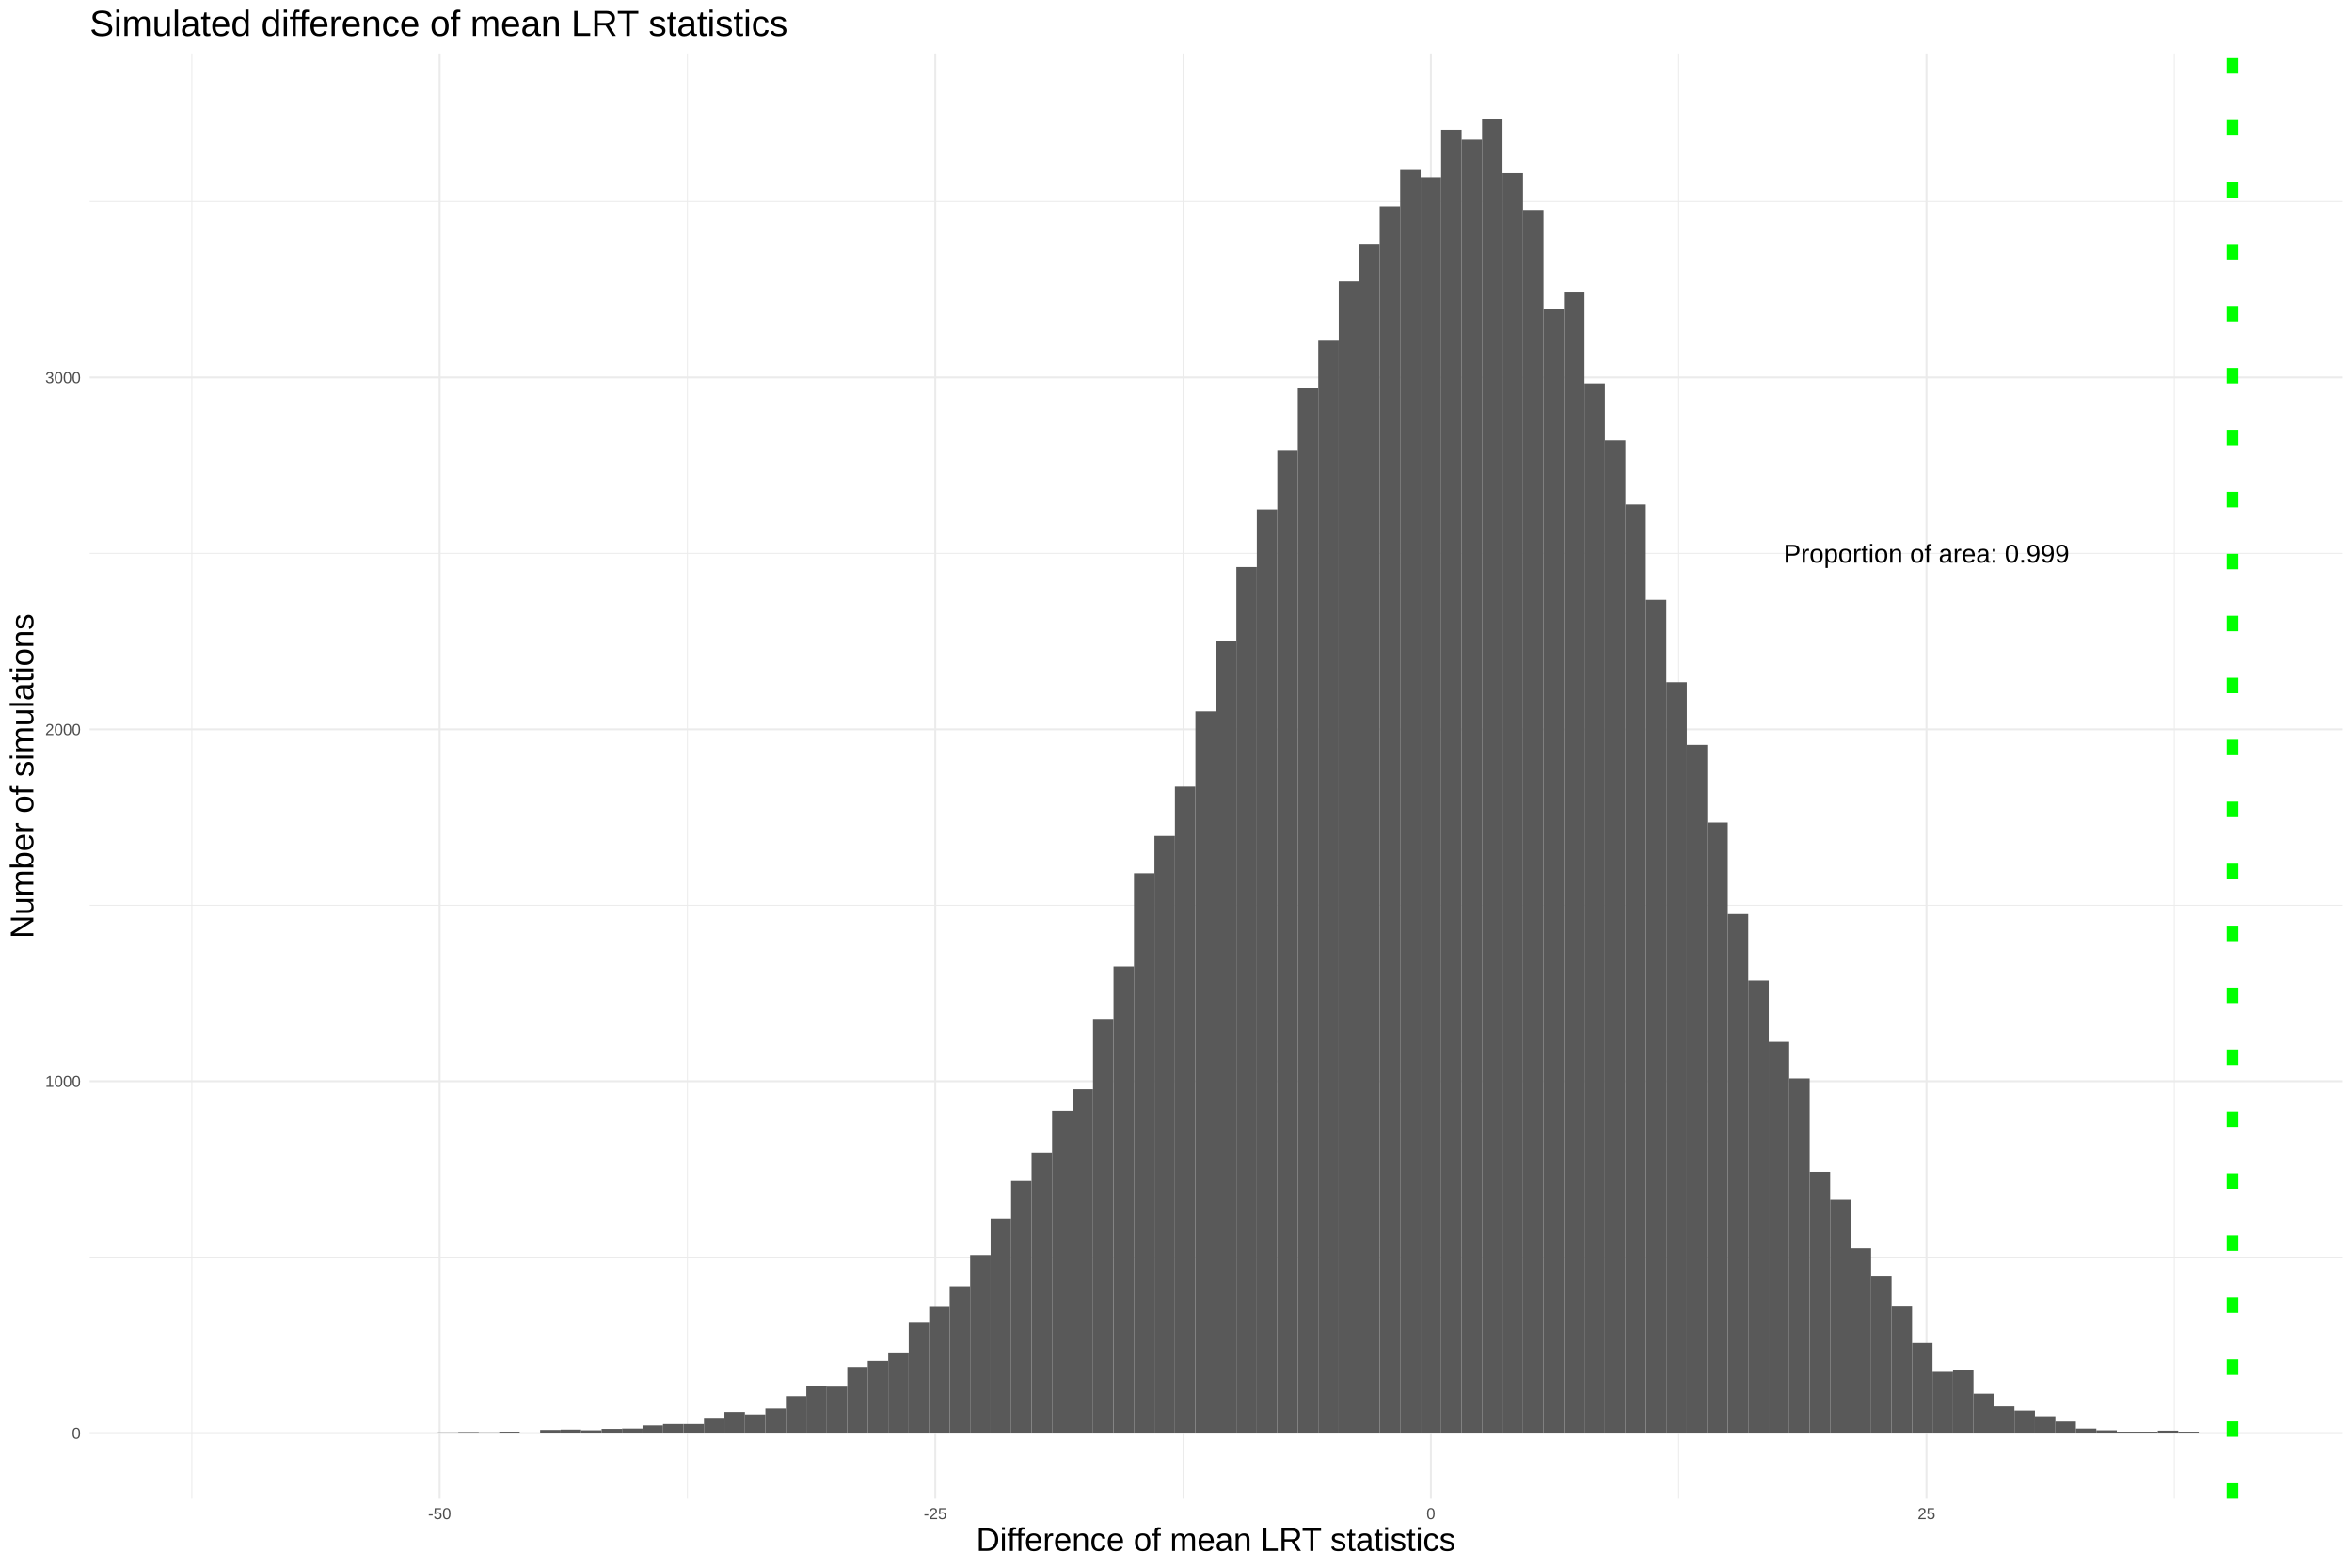
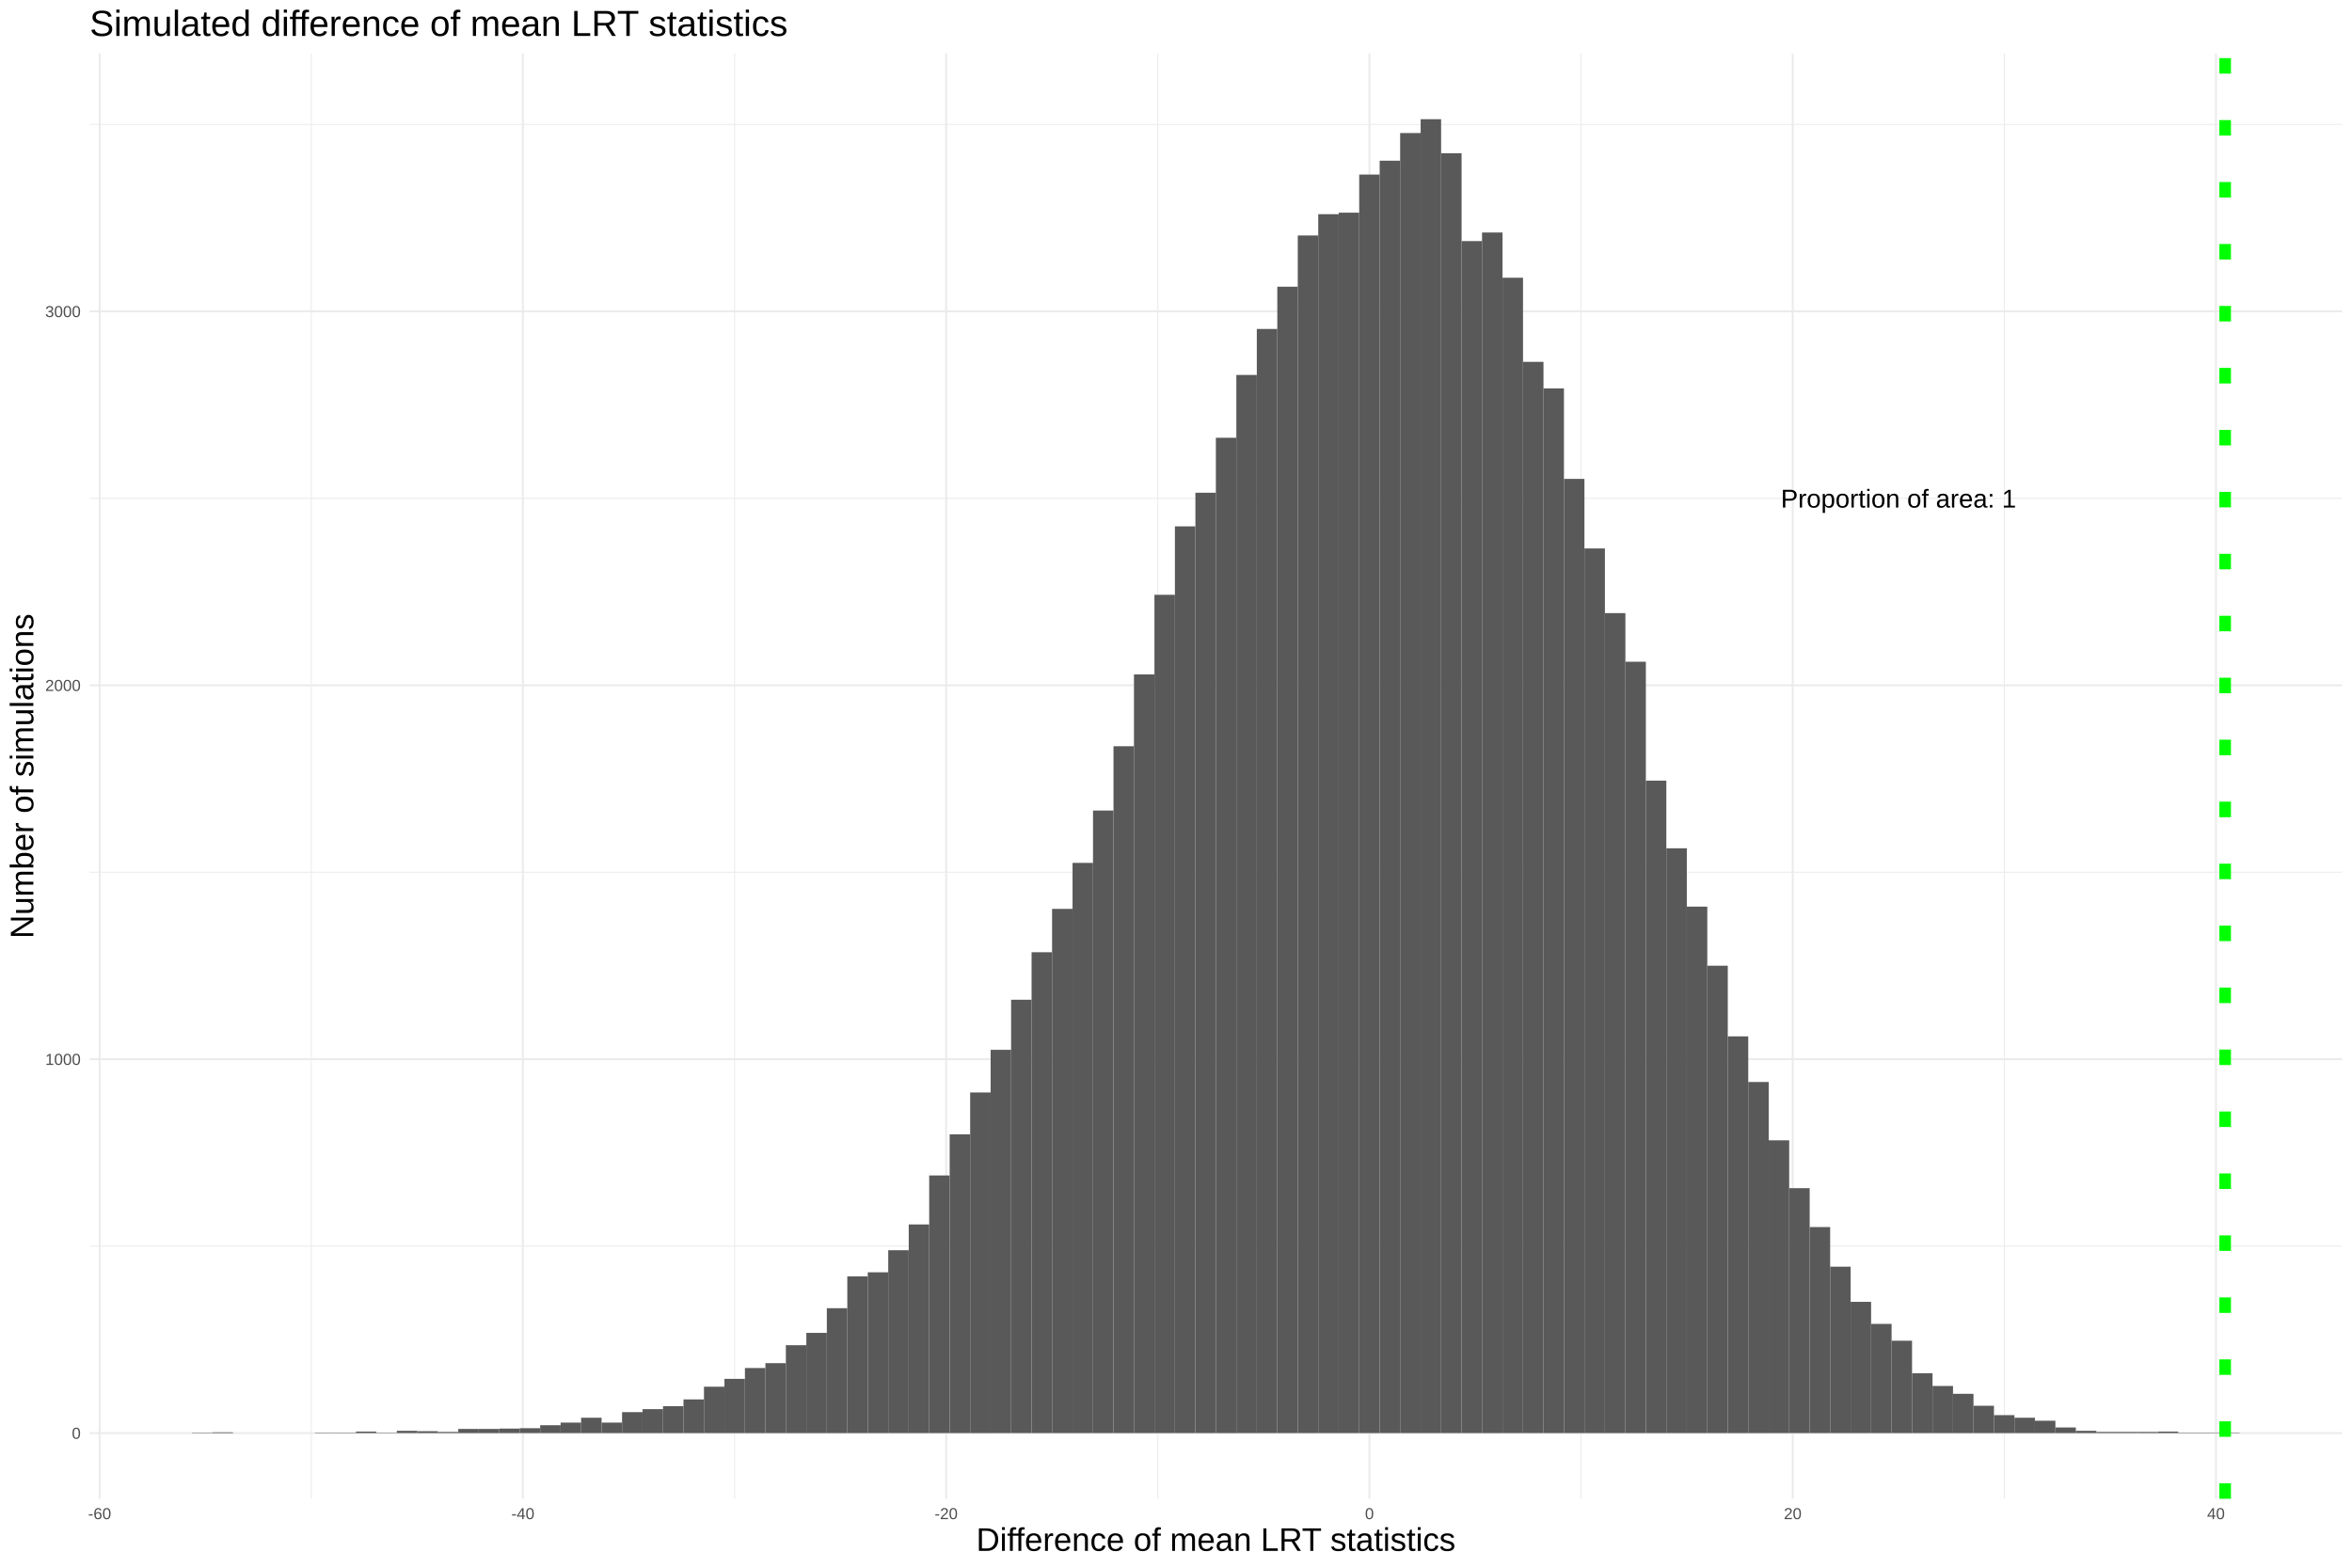
<svg xmlns="http://www.w3.org/2000/svg" class="svglite" width="1296.00pt" height="864.00pt" viewBox="0 0 1296.00 864.00">
  <defs>
    <style type="text/css">
    .svglite line, .svglite polyline, .svglite polygon, .svglite path, .svglite rect, .svglite circle {
      fill: none;
      stroke: #000000;
      stroke-linecap: round;
      stroke-linejoin: round;
      stroke-miterlimit: 10.00;
    }
    .svglite text {
      white-space: pre;
    }
  </style>
  </defs>
  <rect width="100%" height="100%" style="stroke: none; fill: none;" />
  <defs>
    <clipPath id="cpMC4wMHwxMjk2LjAwfDAuMDB8ODY0LjAw">
      <rect x="0.00" y="0.00" width="1296.00" height="864.00" />
    </clipPath>
  </defs>
  <g clip-path="url(#cpMC4wMHwxMjk2LjAwfDAuMDB8ODY0LjAw)">
</g>
  <defs>
    <clipPath id="cpNDkuNDJ8MTI5MC41MnwyOS40OXw4MjYuMDI=">
      <rect x="49.42" y="29.49" width="1241.10" height="796.52" />
    </clipPath>
  </defs>
  <g clip-path="url(#cpNDkuNDJ8MTI5MC41MnwyOS40OXw4MjYuMDI=)">
-     <polyline points="49.42,692.85 1290.52,692.85 " style="stroke-width: 0.53; stroke: #EBEBEB; stroke-linecap: butt;" />
-     <polyline points="49.42,498.92 1290.52,498.92 " style="stroke-width: 0.53; stroke: #EBEBEB; stroke-linecap: butt;" />
-     <polyline points="49.42,305.00 1290.52,305.00 " style="stroke-width: 0.53; stroke: #EBEBEB; stroke-linecap: butt;" />
-     <polyline points="49.42,111.08 1290.52,111.08 " style="stroke-width: 0.53; stroke: #EBEBEB; stroke-linecap: butt;" />
-     <polyline points="105.71,826.02 105.71,29.49 " style="stroke-width: 0.53; stroke: #EBEBEB; stroke-linecap: butt;" />
-     <polyline points="378.80,826.02 378.80,29.49 " style="stroke-width: 0.53; stroke: #EBEBEB; stroke-linecap: butt;" />
-     <polyline points="651.89,826.02 651.89,29.49 " style="stroke-width: 0.53; stroke: #EBEBEB; stroke-linecap: butt;" />
-     <polyline points="924.98,826.02 924.98,29.49 " style="stroke-width: 0.53; stroke: #EBEBEB; stroke-linecap: butt;" />
-     <polyline points="1198.08,826.02 1198.08,29.49 " style="stroke-width: 0.53; stroke: #EBEBEB; stroke-linecap: butt;" />
+     <polyline points="49.42,686.78 1290.52,686.78 " style="stroke-width: 0.53; stroke: #EBEBEB; stroke-linecap: butt;" />
+     <polyline points="49.42,480.71 1290.52,480.71 " style="stroke-width: 0.53; stroke: #EBEBEB; stroke-linecap: butt;" />
+     <polyline points="49.42,274.65 1290.52,274.65 " style="stroke-width: 0.53; stroke: #EBEBEB; stroke-linecap: butt;" />
+     <polyline points="49.42,68.58 1290.52,68.58 " style="stroke-width: 0.53; stroke: #EBEBEB; stroke-linecap: butt;" />
+     <polyline points="171.52,826.02 171.52,29.49 " style="stroke-width: 0.53; stroke: #EBEBEB; stroke-linecap: butt;" />
+     <polyline points="404.75,826.02 404.75,29.49 " style="stroke-width: 0.53; stroke: #EBEBEB; stroke-linecap: butt;" />
+     <polyline points="637.98,826.02 637.98,29.49 " style="stroke-width: 0.53; stroke: #EBEBEB; stroke-linecap: butt;" />
+     <polyline points="871.20,826.02 871.20,29.49 " style="stroke-width: 0.53; stroke: #EBEBEB; stroke-linecap: butt;" />
+     <polyline points="1104.43,826.02 1104.43,29.49 " style="stroke-width: 0.53; stroke: #EBEBEB; stroke-linecap: butt;" />
    <polyline points="49.42,789.81 1290.52,789.81 " style="stroke-width: 1.07; stroke: #EBEBEB; stroke-linecap: butt;" />
-     <polyline points="49.42,595.89 1290.52,595.89 " style="stroke-width: 1.07; stroke: #EBEBEB; stroke-linecap: butt;" />
-     <polyline points="49.42,401.96 1290.52,401.96 " style="stroke-width: 1.07; stroke: #EBEBEB; stroke-linecap: butt;" />
-     <polyline points="49.42,208.04 1290.52,208.04 " style="stroke-width: 1.07; stroke: #EBEBEB; stroke-linecap: butt;" />
-     <polyline points="242.25,826.02 242.25,29.49 " style="stroke-width: 1.07; stroke: #EBEBEB; stroke-linecap: butt;" />
-     <polyline points="515.35,826.02 515.35,29.49 " style="stroke-width: 1.07; stroke: #EBEBEB; stroke-linecap: butt;" />
-     <polyline points="788.44,826.02 788.44,29.49 " style="stroke-width: 1.07; stroke: #EBEBEB; stroke-linecap: butt;" />
-     <polyline points="1061.53,826.02 1061.53,29.49 " style="stroke-width: 1.07; stroke: #EBEBEB; stroke-linecap: butt;" />
-     <rect x="105.83" y="789.62" width="11.28" height="0.19" style="stroke-width: 1.07; stroke: none; stroke-linecap: butt; stroke-linejoin: miter; fill: #595959;" />
-     <rect x="117.11" y="789.81" width="11.28" height="0.00" style="stroke-width: 1.07; stroke: none; stroke-linecap: butt; stroke-linejoin: miter; fill: #595959;" />
+     <polyline points="49.42,583.75 1290.52,583.75 " style="stroke-width: 1.07; stroke: #EBEBEB; stroke-linecap: butt;" />
+     <polyline points="49.42,377.68 1290.52,377.68 " style="stroke-width: 1.07; stroke: #EBEBEB; stroke-linecap: butt;" />
+     <polyline points="49.42,171.61 1290.52,171.61 " style="stroke-width: 1.07; stroke: #EBEBEB; stroke-linecap: butt;" />
+     <polyline points="54.91,826.02 54.91,29.49 " style="stroke-width: 1.07; stroke: #EBEBEB; stroke-linecap: butt;" />
+     <polyline points="288.13,826.02 288.13,29.49 " style="stroke-width: 1.07; stroke: #EBEBEB; stroke-linecap: butt;" />
+     <polyline points="521.36,826.02 521.36,29.49 " style="stroke-width: 1.07; stroke: #EBEBEB; stroke-linecap: butt;" />
+     <polyline points="754.59,826.02 754.59,29.49 " style="stroke-width: 1.07; stroke: #EBEBEB; stroke-linecap: butt;" />
+     <polyline points="987.82,826.02 987.82,29.49 " style="stroke-width: 1.07; stroke: #EBEBEB; stroke-linecap: butt;" />
+     <polyline points="1221.04,826.02 1221.04,29.49 " style="stroke-width: 1.07; stroke: #EBEBEB; stroke-linecap: butt;" />
+     <rect x="105.83" y="789.60" width="11.28" height="0.21" style="stroke-width: 1.07; stroke: none; stroke-linecap: butt; stroke-linejoin: miter; fill: #595959;" />
+     <rect x="117.11" y="789.40" width="11.28" height="0.41" style="stroke-width: 1.07; stroke: none; stroke-linecap: butt; stroke-linejoin: miter; fill: #595959;" />
    <rect x="128.40" y="789.81" width="11.28" height="0.00" style="stroke-width: 1.07; stroke: none; stroke-linecap: butt; stroke-linejoin: miter; fill: #595959;" />
    <rect x="139.68" y="789.81" width="11.28" height="0.00" style="stroke-width: 1.07; stroke: none; stroke-linecap: butt; stroke-linejoin: miter; fill: #595959;" />
    <rect x="150.96" y="789.81" width="11.28" height="0.00" style="stroke-width: 1.07; stroke: none; stroke-linecap: butt; stroke-linejoin: miter; fill: #595959;" />
    <rect x="162.24" y="789.81" width="11.28" height="0.00" style="stroke-width: 1.07; stroke: none; stroke-linecap: butt; stroke-linejoin: miter; fill: #595959;" />
-     <rect x="173.53" y="789.81" width="11.28" height="0.00" style="stroke-width: 1.07; stroke: none; stroke-linecap: butt; stroke-linejoin: miter; fill: #595959;" />
-     <rect x="184.81" y="789.81" width="11.28" height="0.00" style="stroke-width: 1.07; stroke: none; stroke-linecap: butt; stroke-linejoin: miter; fill: #595959;" />
-     <rect x="196.09" y="789.62" width="11.28" height="0.19" style="stroke-width: 1.07; stroke: none; stroke-linecap: butt; stroke-linejoin: miter; fill: #595959;" />
-     <rect x="207.38" y="789.81" width="11.28" height="0.00" style="stroke-width: 1.07; stroke: none; stroke-linecap: butt; stroke-linejoin: miter; fill: #595959;" />
-     <rect x="218.66" y="789.81" width="11.28" height="0.00" style="stroke-width: 1.07; stroke: none; stroke-linecap: butt; stroke-linejoin: miter; fill: #595959;" />
-     <rect x="229.94" y="789.62" width="11.28" height="0.19" style="stroke-width: 1.07; stroke: none; stroke-linecap: butt; stroke-linejoin: miter; fill: #595959;" />
-     <rect x="241.22" y="789.42" width="11.28" height="0.39" style="stroke-width: 1.07; stroke: none; stroke-linecap: butt; stroke-linejoin: miter; fill: #595959;" />
-     <rect x="252.51" y="789.23" width="11.28" height="0.58" style="stroke-width: 1.07; stroke: none; stroke-linecap: butt; stroke-linejoin: miter; fill: #595959;" />
-     <rect x="263.79" y="789.42" width="11.28" height="0.39" style="stroke-width: 1.07; stroke: none; stroke-linecap: butt; stroke-linejoin: miter; fill: #595959;" />
-     <rect x="275.07" y="789.04" width="11.28" height="0.78" style="stroke-width: 1.07; stroke: none; stroke-linecap: butt; stroke-linejoin: miter; fill: #595959;" />
-     <rect x="286.36" y="789.62" width="11.28" height="0.19" style="stroke-width: 1.07; stroke: none; stroke-linecap: butt; stroke-linejoin: miter; fill: #595959;" />
-     <rect x="297.64" y="788.07" width="11.28" height="1.75" style="stroke-width: 1.07; stroke: none; stroke-linecap: butt; stroke-linejoin: miter; fill: #595959;" />
-     <rect x="308.92" y="787.87" width="11.28" height="1.94" style="stroke-width: 1.07; stroke: none; stroke-linecap: butt; stroke-linejoin: miter; fill: #595959;" />
-     <rect x="320.20" y="788.26" width="11.28" height="1.55" style="stroke-width: 1.07; stroke: none; stroke-linecap: butt; stroke-linejoin: miter; fill: #595959;" />
-     <rect x="331.49" y="787.48" width="11.28" height="2.33" style="stroke-width: 1.07; stroke: none; stroke-linecap: butt; stroke-linejoin: miter; fill: #595959;" />
-     <rect x="342.77" y="787.29" width="11.28" height="2.52" style="stroke-width: 1.07; stroke: none; stroke-linecap: butt; stroke-linejoin: miter; fill: #595959;" />
-     <rect x="354.05" y="785.54" width="11.28" height="4.27" style="stroke-width: 1.07; stroke: none; stroke-linecap: butt; stroke-linejoin: miter; fill: #595959;" />
-     <rect x="365.33" y="784.77" width="11.28" height="5.04" style="stroke-width: 1.07; stroke: none; stroke-linecap: butt; stroke-linejoin: miter; fill: #595959;" />
-     <rect x="376.62" y="784.77" width="11.28" height="5.04" style="stroke-width: 1.07; stroke: none; stroke-linecap: butt; stroke-linejoin: miter; fill: #595959;" />
-     <rect x="387.90" y="781.86" width="11.28" height="7.95" style="stroke-width: 1.07; stroke: none; stroke-linecap: butt; stroke-linejoin: miter; fill: #595959;" />
-     <rect x="399.18" y="778.18" width="11.28" height="11.64" style="stroke-width: 1.07; stroke: none; stroke-linecap: butt; stroke-linejoin: miter; fill: #595959;" />
-     <rect x="410.47" y="779.53" width="11.28" height="10.28" style="stroke-width: 1.07; stroke: none; stroke-linecap: butt; stroke-linejoin: miter; fill: #595959;" />
-     <rect x="421.75" y="776.24" width="11.28" height="13.57" style="stroke-width: 1.07; stroke: none; stroke-linecap: butt; stroke-linejoin: miter; fill: #595959;" />
-     <rect x="433.03" y="769.45" width="11.28" height="20.36" style="stroke-width: 1.07; stroke: none; stroke-linecap: butt; stroke-linejoin: miter; fill: #595959;" />
-     <rect x="444.31" y="763.82" width="11.28" height="25.99" style="stroke-width: 1.07; stroke: none; stroke-linecap: butt; stroke-linejoin: miter; fill: #595959;" />
-     <rect x="455.60" y="764.21" width="11.28" height="25.60" style="stroke-width: 1.07; stroke: none; stroke-linecap: butt; stroke-linejoin: miter; fill: #595959;" />
-     <rect x="466.88" y="753.35" width="11.28" height="36.46" style="stroke-width: 1.07; stroke: none; stroke-linecap: butt; stroke-linejoin: miter; fill: #595959;" />
-     <rect x="478.16" y="750.06" width="11.28" height="39.75" style="stroke-width: 1.07; stroke: none; stroke-linecap: butt; stroke-linejoin: miter; fill: #595959;" />
-     <rect x="489.44" y="745.40" width="11.28" height="44.41" style="stroke-width: 1.07; stroke: none; stroke-linecap: butt; stroke-linejoin: miter; fill: #595959;" />
-     <rect x="500.73" y="728.53" width="11.28" height="61.28" style="stroke-width: 1.07; stroke: none; stroke-linecap: butt; stroke-linejoin: miter; fill: #595959;" />
-     <rect x="512.01" y="719.80" width="11.28" height="70.01" style="stroke-width: 1.07; stroke: none; stroke-linecap: butt; stroke-linejoin: miter; fill: #595959;" />
-     <rect x="523.29" y="708.94" width="11.28" height="80.87" style="stroke-width: 1.07; stroke: none; stroke-linecap: butt; stroke-linejoin: miter; fill: #595959;" />
-     <rect x="534.58" y="691.69" width="11.28" height="98.13" style="stroke-width: 1.07; stroke: none; stroke-linecap: butt; stroke-linejoin: miter; fill: #595959;" />
-     <rect x="545.86" y="671.71" width="11.28" height="118.10" style="stroke-width: 1.07; stroke: none; stroke-linecap: butt; stroke-linejoin: miter; fill: #595959;" />
-     <rect x="557.14" y="650.96" width="11.28" height="138.85" style="stroke-width: 1.07; stroke: none; stroke-linecap: butt; stroke-linejoin: miter; fill: #595959;" />
-     <rect x="568.42" y="635.45" width="11.28" height="154.36" style="stroke-width: 1.07; stroke: none; stroke-linecap: butt; stroke-linejoin: miter; fill: #595959;" />
-     <rect x="579.71" y="612.18" width="11.28" height="177.63" style="stroke-width: 1.07; stroke: none; stroke-linecap: butt; stroke-linejoin: miter; fill: #595959;" />
-     <rect x="590.99" y="600.35" width="11.28" height="189.46" style="stroke-width: 1.07; stroke: none; stroke-linecap: butt; stroke-linejoin: miter; fill: #595959;" />
-     <rect x="602.27" y="561.56" width="11.28" height="228.25" style="stroke-width: 1.07; stroke: none; stroke-linecap: butt; stroke-linejoin: miter; fill: #595959;" />
-     <rect x="613.56" y="532.67" width="11.28" height="257.14" style="stroke-width: 1.07; stroke: none; stroke-linecap: butt; stroke-linejoin: miter; fill: #595959;" />
-     <rect x="624.84" y="481.28" width="11.28" height="308.53" style="stroke-width: 1.07; stroke: none; stroke-linecap: butt; stroke-linejoin: miter; fill: #595959;" />
-     <rect x="636.12" y="460.72" width="11.28" height="329.09" style="stroke-width: 1.07; stroke: none; stroke-linecap: butt; stroke-linejoin: miter; fill: #595959;" />
-     <rect x="647.40" y="433.57" width="11.28" height="356.24" style="stroke-width: 1.07; stroke: none; stroke-linecap: butt; stroke-linejoin: miter; fill: #595959;" />
-     <rect x="658.69" y="392.07" width="11.28" height="397.74" style="stroke-width: 1.07; stroke: none; stroke-linecap: butt; stroke-linejoin: miter; fill: #595959;" />
-     <rect x="669.97" y="353.48" width="11.28" height="436.33" style="stroke-width: 1.07; stroke: none; stroke-linecap: butt; stroke-linejoin: miter; fill: #595959;" />
-     <rect x="681.25" y="312.56" width="11.28" height="477.25" style="stroke-width: 1.07; stroke: none; stroke-linecap: butt; stroke-linejoin: miter; fill: #595959;" />
-     <rect x="692.53" y="280.76" width="11.28" height="509.05" style="stroke-width: 1.07; stroke: none; stroke-linecap: butt; stroke-linejoin: miter; fill: #595959;" />
-     <rect x="703.82" y="247.99" width="11.28" height="541.82" style="stroke-width: 1.07; stroke: none; stroke-linecap: butt; stroke-linejoin: miter; fill: #595959;" />
-     <rect x="715.10" y="214.05" width="11.28" height="575.76" style="stroke-width: 1.07; stroke: none; stroke-linecap: butt; stroke-linejoin: miter; fill: #595959;" />
-     <rect x="726.38" y="187.29" width="11.28" height="602.52" style="stroke-width: 1.07; stroke: none; stroke-linecap: butt; stroke-linejoin: miter; fill: #595959;" />
-     <rect x="737.67" y="155.10" width="11.28" height="634.71" style="stroke-width: 1.07; stroke: none; stroke-linecap: butt; stroke-linejoin: miter; fill: #595959;" />
-     <rect x="748.95" y="134.35" width="11.28" height="655.46" style="stroke-width: 1.07; stroke: none; stroke-linecap: butt; stroke-linejoin: miter; fill: #595959;" />
-     <rect x="760.23" y="113.79" width="11.28" height="676.02" style="stroke-width: 1.07; stroke: none; stroke-linecap: butt; stroke-linejoin: miter; fill: #595959;" />
-     <rect x="771.51" y="93.62" width="11.28" height="696.19" style="stroke-width: 1.07; stroke: none; stroke-linecap: butt; stroke-linejoin: miter; fill: #595959;" />
-     <rect x="782.80" y="97.69" width="11.28" height="692.12" style="stroke-width: 1.07; stroke: none; stroke-linecap: butt; stroke-linejoin: miter; fill: #595959;" />
-     <rect x="794.08" y="71.52" width="11.28" height="718.30" style="stroke-width: 1.07; stroke: none; stroke-linecap: butt; stroke-linejoin: miter; fill: #595959;" />
-     <rect x="805.36" y="76.94" width="11.28" height="712.87" style="stroke-width: 1.07; stroke: none; stroke-linecap: butt; stroke-linejoin: miter; fill: #595959;" />
-     <rect x="816.64" y="65.70" width="11.28" height="724.11" style="stroke-width: 1.07; stroke: none; stroke-linecap: butt; stroke-linejoin: miter; fill: #595959;" />
-     <rect x="827.93" y="95.37" width="11.28" height="694.44" style="stroke-width: 1.07; stroke: none; stroke-linecap: butt; stroke-linejoin: miter; fill: #595959;" />
-     <rect x="839.21" y="115.73" width="11.28" height="674.08" style="stroke-width: 1.07; stroke: none; stroke-linecap: butt; stroke-linejoin: miter; fill: #595959;" />
-     <rect x="850.49" y="170.22" width="11.28" height="619.59" style="stroke-width: 1.07; stroke: none; stroke-linecap: butt; stroke-linejoin: miter; fill: #595959;" />
-     <rect x="861.78" y="160.72" width="11.28" height="629.09" style="stroke-width: 1.07; stroke: none; stroke-linecap: butt; stroke-linejoin: miter; fill: #595959;" />
-     <rect x="873.06" y="211.33" width="11.28" height="578.48" style="stroke-width: 1.07; stroke: none; stroke-linecap: butt; stroke-linejoin: miter; fill: #595959;" />
-     <rect x="884.34" y="242.75" width="11.28" height="547.06" style="stroke-width: 1.07; stroke: none; stroke-linecap: butt; stroke-linejoin: miter; fill: #595959;" />
-     <rect x="895.62" y="278.04" width="11.28" height="511.77" style="stroke-width: 1.07; stroke: none; stroke-linecap: butt; stroke-linejoin: miter; fill: #595959;" />
-     <rect x="906.91" y="330.60" width="11.28" height="459.21" style="stroke-width: 1.07; stroke: none; stroke-linecap: butt; stroke-linejoin: miter; fill: #595959;" />
-     <rect x="918.19" y="375.98" width="11.28" height="413.83" style="stroke-width: 1.07; stroke: none; stroke-linecap: butt; stroke-linejoin: miter; fill: #595959;" />
-     <rect x="929.47" y="410.49" width="11.28" height="379.32" style="stroke-width: 1.07; stroke: none; stroke-linecap: butt; stroke-linejoin: miter; fill: #595959;" />
-     <rect x="940.76" y="453.35" width="11.28" height="336.46" style="stroke-width: 1.07; stroke: none; stroke-linecap: butt; stroke-linejoin: miter; fill: #595959;" />
-     <rect x="952.04" y="503.77" width="11.28" height="286.04" style="stroke-width: 1.07; stroke: none; stroke-linecap: butt; stroke-linejoin: miter; fill: #595959;" />
-     <rect x="963.32" y="540.42" width="11.28" height="249.39" style="stroke-width: 1.07; stroke: none; stroke-linecap: butt; stroke-linejoin: miter; fill: #595959;" />
-     <rect x="974.60" y="574.17" width="11.28" height="215.64" style="stroke-width: 1.07; stroke: none; stroke-linecap: butt; stroke-linejoin: miter; fill: #595959;" />
-     <rect x="985.89" y="594.34" width="11.28" height="195.48" style="stroke-width: 1.07; stroke: none; stroke-linecap: butt; stroke-linejoin: miter; fill: #595959;" />
-     <rect x="997.17" y="645.92" width="11.28" height="143.89" style="stroke-width: 1.07; stroke: none; stroke-linecap: butt; stroke-linejoin: miter; fill: #595959;" />
-     <rect x="1008.45" y="661.24" width="11.28" height="128.57" style="stroke-width: 1.07; stroke: none; stroke-linecap: butt; stroke-linejoin: miter; fill: #595959;" />
-     <rect x="1019.73" y="688.00" width="11.28" height="101.81" style="stroke-width: 1.07; stroke: none; stroke-linecap: butt; stroke-linejoin: miter; fill: #595959;" />
-     <rect x="1031.02" y="703.51" width="11.28" height="86.30" style="stroke-width: 1.07; stroke: none; stroke-linecap: butt; stroke-linejoin: miter; fill: #595959;" />
-     <rect x="1042.30" y="719.61" width="11.28" height="70.20" style="stroke-width: 1.07; stroke: none; stroke-linecap: butt; stroke-linejoin: miter; fill: #595959;" />
-     <rect x="1053.58" y="740.17" width="11.28" height="49.64" style="stroke-width: 1.07; stroke: none; stroke-linecap: butt; stroke-linejoin: miter; fill: #595959;" />
-     <rect x="1064.87" y="756.07" width="11.28" height="33.74" style="stroke-width: 1.07; stroke: none; stroke-linecap: butt; stroke-linejoin: miter; fill: #595959;" />
-     <rect x="1076.15" y="755.29" width="11.28" height="34.52" style="stroke-width: 1.07; stroke: none; stroke-linecap: butt; stroke-linejoin: miter; fill: #595959;" />
-     <rect x="1087.43" y="768.09" width="11.28" height="21.72" style="stroke-width: 1.07; stroke: none; stroke-linecap: butt; stroke-linejoin: miter; fill: #595959;" />
-     <rect x="1098.71" y="775.07" width="11.28" height="14.74" style="stroke-width: 1.07; stroke: none; stroke-linecap: butt; stroke-linejoin: miter; fill: #595959;" />
-     <rect x="1110.00" y="777.40" width="11.28" height="12.41" style="stroke-width: 1.07; stroke: none; stroke-linecap: butt; stroke-linejoin: miter; fill: #595959;" />
-     <rect x="1121.28" y="780.50" width="11.28" height="9.31" style="stroke-width: 1.07; stroke: none; stroke-linecap: butt; stroke-linejoin: miter; fill: #595959;" />
-     <rect x="1132.56" y="783.41" width="11.28" height="6.40" style="stroke-width: 1.07; stroke: none; stroke-linecap: butt; stroke-linejoin: miter; fill: #595959;" />
-     <rect x="1143.84" y="787.29" width="11.28" height="2.52" style="stroke-width: 1.07; stroke: none; stroke-linecap: butt; stroke-linejoin: miter; fill: #595959;" />
-     <rect x="1155.13" y="788.26" width="11.28" height="1.55" style="stroke-width: 1.07; stroke: none; stroke-linecap: butt; stroke-linejoin: miter; fill: #595959;" />
-     <rect x="1166.41" y="789.04" width="11.28" height="0.78" style="stroke-width: 1.07; stroke: none; stroke-linecap: butt; stroke-linejoin: miter; fill: #595959;" />
-     <rect x="1177.69" y="789.04" width="11.28" height="0.78" style="stroke-width: 1.07; stroke: none; stroke-linecap: butt; stroke-linejoin: miter; fill: #595959;" />
-     <rect x="1188.98" y="788.45" width="11.28" height="1.36" style="stroke-width: 1.07; stroke: none; stroke-linecap: butt; stroke-linejoin: miter; fill: #595959;" />
-     <rect x="1200.26" y="789.04" width="11.28" height="0.78" style="stroke-width: 1.07; stroke: none; stroke-linecap: butt; stroke-linejoin: miter; fill: #595959;" />
-     <rect x="1211.54" y="789.81" width="11.28" height="0.00" style="stroke-width: 1.07; stroke: none; stroke-linecap: butt; stroke-linejoin: miter; fill: #595959;" />
-     <rect x="1222.82" y="789.81" width="11.28" height="0.00" style="stroke-width: 1.07; stroke: none; stroke-linecap: butt; stroke-linejoin: miter; fill: #595959;" />
-     <line x1="1230.13" y1="826.02" x2="1230.13" y2="29.49" style="stroke-width: 6.40; stroke: #00FF00; stroke-dasharray: 8.54,25.61; stroke-linecap: butt;" />
-     <text x="1061.53" y="310.09" text-anchor="middle" style="font-size: 14.23px; font-family: &quot;Arial&quot;;" textLength="157.30px" lengthAdjust="spacingAndGlyphs">Proportion of area: 0.999</text>
+     <rect x="173.53" y="789.60" width="11.28" height="0.21" style="stroke-width: 1.07; stroke: none; stroke-linecap: butt; stroke-linejoin: miter; fill: #595959;" />
+     <rect x="184.81" y="789.60" width="11.28" height="0.21" style="stroke-width: 1.07; stroke: none; stroke-linecap: butt; stroke-linejoin: miter; fill: #595959;" />
+     <rect x="196.09" y="788.99" width="11.28" height="0.82" style="stroke-width: 1.07; stroke: none; stroke-linecap: butt; stroke-linejoin: miter; fill: #595959;" />
+     <rect x="207.38" y="789.60" width="11.28" height="0.21" style="stroke-width: 1.07; stroke: none; stroke-linecap: butt; stroke-linejoin: miter; fill: #595959;" />
+     <rect x="218.66" y="788.57" width="11.28" height="1.24" style="stroke-width: 1.07; stroke: none; stroke-linecap: butt; stroke-linejoin: miter; fill: #595959;" />
+     <rect x="229.94" y="788.78" width="11.28" height="1.03" style="stroke-width: 1.07; stroke: none; stroke-linecap: butt; stroke-linejoin: miter; fill: #595959;" />
+     <rect x="241.22" y="789.19" width="11.28" height="0.62" style="stroke-width: 1.07; stroke: none; stroke-linecap: butt; stroke-linejoin: miter; fill: #595959;" />
+     <rect x="252.51" y="787.54" width="11.28" height="2.27" style="stroke-width: 1.07; stroke: none; stroke-linecap: butt; stroke-linejoin: miter; fill: #595959;" />
+     <rect x="263.79" y="787.54" width="11.28" height="2.27" style="stroke-width: 1.07; stroke: none; stroke-linecap: butt; stroke-linejoin: miter; fill: #595959;" />
+     <rect x="275.07" y="787.34" width="11.28" height="2.47" style="stroke-width: 1.07; stroke: none; stroke-linecap: butt; stroke-linejoin: miter; fill: #595959;" />
+     <rect x="286.36" y="787.13" width="11.28" height="2.68" style="stroke-width: 1.07; stroke: none; stroke-linecap: butt; stroke-linejoin: miter; fill: #595959;" />
+     <rect x="297.64" y="785.48" width="11.28" height="4.33" style="stroke-width: 1.07; stroke: none; stroke-linecap: butt; stroke-linejoin: miter; fill: #595959;" />
+     <rect x="308.92" y="784.04" width="11.28" height="5.77" style="stroke-width: 1.07; stroke: none; stroke-linecap: butt; stroke-linejoin: miter; fill: #595959;" />
+     <rect x="320.20" y="781.36" width="11.28" height="8.45" style="stroke-width: 1.07; stroke: none; stroke-linecap: butt; stroke-linejoin: miter; fill: #595959;" />
+     <rect x="331.49" y="784.04" width="11.28" height="5.77" style="stroke-width: 1.07; stroke: none; stroke-linecap: butt; stroke-linejoin: miter; fill: #595959;" />
+     <rect x="342.77" y="778.27" width="11.28" height="11.54" style="stroke-width: 1.07; stroke: none; stroke-linecap: butt; stroke-linejoin: miter; fill: #595959;" />
+     <rect x="354.05" y="776.62" width="11.28" height="13.19" style="stroke-width: 1.07; stroke: none; stroke-linecap: butt; stroke-linejoin: miter; fill: #595959;" />
+     <rect x="365.33" y="774.97" width="11.28" height="14.84" style="stroke-width: 1.07; stroke: none; stroke-linecap: butt; stroke-linejoin: miter; fill: #595959;" />
+     <rect x="376.62" y="771.26" width="11.28" height="18.55" style="stroke-width: 1.07; stroke: none; stroke-linecap: butt; stroke-linejoin: miter; fill: #595959;" />
+     <rect x="387.90" y="764.26" width="11.28" height="25.55" style="stroke-width: 1.07; stroke: none; stroke-linecap: butt; stroke-linejoin: miter; fill: #595959;" />
+     <rect x="399.18" y="759.93" width="11.28" height="29.88" style="stroke-width: 1.07; stroke: none; stroke-linecap: butt; stroke-linejoin: miter; fill: #595959;" />
+     <rect x="410.47" y="753.96" width="11.28" height="35.86" style="stroke-width: 1.07; stroke: none; stroke-linecap: butt; stroke-linejoin: miter; fill: #595959;" />
+     <rect x="421.75" y="751.28" width="11.28" height="38.53" style="stroke-width: 1.07; stroke: none; stroke-linecap: butt; stroke-linejoin: miter; fill: #595959;" />
+     <rect x="433.03" y="741.39" width="11.28" height="48.43" style="stroke-width: 1.07; stroke: none; stroke-linecap: butt; stroke-linejoin: miter; fill: #595959;" />
+     <rect x="444.31" y="734.59" width="11.28" height="55.23" style="stroke-width: 1.07; stroke: none; stroke-linecap: butt; stroke-linejoin: miter; fill: #595959;" />
+     <rect x="455.60" y="720.99" width="11.28" height="68.83" style="stroke-width: 1.07; stroke: none; stroke-linecap: butt; stroke-linejoin: miter; fill: #595959;" />
+     <rect x="466.88" y="703.47" width="11.28" height="86.34" style="stroke-width: 1.07; stroke: none; stroke-linecap: butt; stroke-linejoin: miter; fill: #595959;" />
+     <rect x="478.16" y="701.20" width="11.28" height="88.61" style="stroke-width: 1.07; stroke: none; stroke-linecap: butt; stroke-linejoin: miter; fill: #595959;" />
+     <rect x="489.44" y="689.04" width="11.28" height="100.77" style="stroke-width: 1.07; stroke: none; stroke-linecap: butt; stroke-linejoin: miter; fill: #595959;" />
+     <rect x="500.73" y="674.83" width="11.28" height="114.98" style="stroke-width: 1.07; stroke: none; stroke-linecap: butt; stroke-linejoin: miter; fill: #595959;" />
+     <rect x="512.01" y="647.83" width="11.28" height="141.98" style="stroke-width: 1.07; stroke: none; stroke-linecap: butt; stroke-linejoin: miter; fill: #595959;" />
+     <rect x="523.29" y="625.16" width="11.28" height="164.65" style="stroke-width: 1.07; stroke: none; stroke-linecap: butt; stroke-linejoin: miter; fill: #595959;" />
+     <rect x="534.58" y="602.09" width="11.28" height="187.73" style="stroke-width: 1.07; stroke: none; stroke-linecap: butt; stroke-linejoin: miter; fill: #595959;" />
+     <rect x="545.86" y="578.59" width="11.28" height="211.22" style="stroke-width: 1.07; stroke: none; stroke-linecap: butt; stroke-linejoin: miter; fill: #595959;" />
+     <rect x="557.14" y="550.98" width="11.28" height="238.83" style="stroke-width: 1.07; stroke: none; stroke-linecap: butt; stroke-linejoin: miter; fill: #595959;" />
+     <rect x="568.42" y="524.81" width="11.28" height="265.00" style="stroke-width: 1.07; stroke: none; stroke-linecap: butt; stroke-linejoin: miter; fill: #595959;" />
+     <rect x="579.71" y="500.91" width="11.28" height="288.90" style="stroke-width: 1.07; stroke: none; stroke-linecap: butt; stroke-linejoin: miter; fill: #595959;" />
+     <rect x="590.99" y="475.56" width="11.28" height="314.25" style="stroke-width: 1.07; stroke: none; stroke-linecap: butt; stroke-linejoin: miter; fill: #595959;" />
+     <rect x="602.27" y="446.71" width="11.28" height="343.10" style="stroke-width: 1.07; stroke: none; stroke-linecap: butt; stroke-linejoin: miter; fill: #595959;" />
+     <rect x="613.56" y="411.27" width="11.28" height="378.54" style="stroke-width: 1.07; stroke: none; stroke-linecap: butt; stroke-linejoin: miter; fill: #595959;" />
+     <rect x="624.84" y="371.70" width="11.28" height="418.11" style="stroke-width: 1.07; stroke: none; stroke-linecap: butt; stroke-linejoin: miter; fill: #595959;" />
+     <rect x="636.12" y="327.81" width="11.28" height="462.00" style="stroke-width: 1.07; stroke: none; stroke-linecap: butt; stroke-linejoin: miter; fill: #595959;" />
+     <rect x="647.40" y="290.10" width="11.28" height="499.71" style="stroke-width: 1.07; stroke: none; stroke-linecap: butt; stroke-linejoin: miter; fill: #595959;" />
+     <rect x="658.69" y="271.56" width="11.28" height="518.25" style="stroke-width: 1.07; stroke: none; stroke-linecap: butt; stroke-linejoin: miter; fill: #595959;" />
+     <rect x="669.97" y="241.27" width="11.28" height="548.55" style="stroke-width: 1.07; stroke: none; stroke-linecap: butt; stroke-linejoin: miter; fill: #595959;" />
+     <rect x="681.25" y="206.65" width="11.28" height="583.16" style="stroke-width: 1.07; stroke: none; stroke-linecap: butt; stroke-linejoin: miter; fill: #595959;" />
+     <rect x="692.53" y="181.30" width="11.28" height="608.51" style="stroke-width: 1.07; stroke: none; stroke-linecap: butt; stroke-linejoin: miter; fill: #595959;" />
+     <rect x="703.82" y="158.01" width="11.28" height="631.80" style="stroke-width: 1.07; stroke: none; stroke-linecap: butt; stroke-linejoin: miter; fill: #595959;" />
+     <rect x="715.10" y="129.78" width="11.28" height="660.03" style="stroke-width: 1.07; stroke: none; stroke-linecap: butt; stroke-linejoin: miter; fill: #595959;" />
+     <rect x="726.38" y="118.04" width="11.28" height="671.77" style="stroke-width: 1.07; stroke: none; stroke-linecap: butt; stroke-linejoin: miter; fill: #595959;" />
+     <rect x="737.67" y="117.21" width="11.28" height="672.60" style="stroke-width: 1.07; stroke: none; stroke-linecap: butt; stroke-linejoin: miter; fill: #595959;" />
+     <rect x="748.95" y="96.20" width="11.28" height="693.62" style="stroke-width: 1.07; stroke: none; stroke-linecap: butt; stroke-linejoin: miter; fill: #595959;" />
+     <rect x="760.23" y="88.57" width="11.28" height="701.24" style="stroke-width: 1.07; stroke: none; stroke-linecap: butt; stroke-linejoin: miter; fill: #595959;" />
+     <rect x="771.51" y="73.32" width="11.28" height="716.49" style="stroke-width: 1.07; stroke: none; stroke-linecap: butt; stroke-linejoin: miter; fill: #595959;" />
+     <rect x="782.80" y="65.70" width="11.28" height="724.11" style="stroke-width: 1.07; stroke: none; stroke-linecap: butt; stroke-linejoin: miter; fill: #595959;" />
+     <rect x="794.08" y="84.45" width="11.28" height="705.36" style="stroke-width: 1.07; stroke: none; stroke-linecap: butt; stroke-linejoin: miter; fill: #595959;" />
+     <rect x="805.36" y="132.87" width="11.28" height="656.94" style="stroke-width: 1.07; stroke: none; stroke-linecap: butt; stroke-linejoin: miter; fill: #595959;" />
+     <rect x="816.64" y="128.14" width="11.28" height="661.68" style="stroke-width: 1.07; stroke: none; stroke-linecap: butt; stroke-linejoin: miter; fill: #595959;" />
+     <rect x="827.93" y="153.07" width="11.28" height="636.74" style="stroke-width: 1.07; stroke: none; stroke-linecap: butt; stroke-linejoin: miter; fill: #595959;" />
+     <rect x="839.21" y="199.43" width="11.28" height="590.38" style="stroke-width: 1.07; stroke: none; stroke-linecap: butt; stroke-linejoin: miter; fill: #595959;" />
+     <rect x="850.49" y="214.06" width="11.28" height="575.75" style="stroke-width: 1.07; stroke: none; stroke-linecap: butt; stroke-linejoin: miter; fill: #595959;" />
+     <rect x="861.78" y="263.93" width="11.28" height="525.88" style="stroke-width: 1.07; stroke: none; stroke-linecap: butt; stroke-linejoin: miter; fill: #595959;" />
+     <rect x="873.06" y="302.26" width="11.28" height="487.55" style="stroke-width: 1.07; stroke: none; stroke-linecap: butt; stroke-linejoin: miter; fill: #595959;" />
+     <rect x="884.34" y="337.91" width="11.28" height="451.90" style="stroke-width: 1.07; stroke: none; stroke-linecap: butt; stroke-linejoin: miter; fill: #595959;" />
+     <rect x="895.62" y="364.70" width="11.28" height="425.11" style="stroke-width: 1.07; stroke: none; stroke-linecap: butt; stroke-linejoin: miter; fill: #595959;" />
+     <rect x="906.91" y="430.23" width="11.28" height="359.58" style="stroke-width: 1.07; stroke: none; stroke-linecap: butt; stroke-linejoin: miter; fill: #595959;" />
+     <rect x="918.19" y="467.52" width="11.28" height="322.29" style="stroke-width: 1.07; stroke: none; stroke-linecap: butt; stroke-linejoin: miter; fill: #595959;" />
+     <rect x="929.47" y="499.67" width="11.28" height="290.14" style="stroke-width: 1.07; stroke: none; stroke-linecap: butt; stroke-linejoin: miter; fill: #595959;" />
+     <rect x="940.76" y="532.23" width="11.28" height="257.58" style="stroke-width: 1.07; stroke: none; stroke-linecap: butt; stroke-linejoin: miter; fill: #595959;" />
+     <rect x="952.04" y="571.18" width="11.28" height="218.64" style="stroke-width: 1.07; stroke: none; stroke-linecap: butt; stroke-linejoin: miter; fill: #595959;" />
+     <rect x="963.32" y="596.32" width="11.28" height="193.50" style="stroke-width: 1.07; stroke: none; stroke-linecap: butt; stroke-linejoin: miter; fill: #595959;" />
+     <rect x="974.60" y="628.46" width="11.28" height="161.35" style="stroke-width: 1.07; stroke: none; stroke-linecap: butt; stroke-linejoin: miter; fill: #595959;" />
+     <rect x="985.89" y="654.84" width="11.28" height="134.97" style="stroke-width: 1.07; stroke: none; stroke-linecap: butt; stroke-linejoin: miter; fill: #595959;" />
+     <rect x="997.17" y="676.27" width="11.28" height="113.54" style="stroke-width: 1.07; stroke: none; stroke-linecap: butt; stroke-linejoin: miter; fill: #595959;" />
+     <rect x="1008.45" y="698.11" width="11.28" height="91.70" style="stroke-width: 1.07; stroke: none; stroke-linecap: butt; stroke-linejoin: miter; fill: #595959;" />
+     <rect x="1019.73" y="717.48" width="11.28" height="72.33" style="stroke-width: 1.07; stroke: none; stroke-linecap: butt; stroke-linejoin: miter; fill: #595959;" />
+     <rect x="1031.02" y="729.64" width="11.28" height="60.17" style="stroke-width: 1.07; stroke: none; stroke-linecap: butt; stroke-linejoin: miter; fill: #595959;" />
+     <rect x="1042.30" y="738.91" width="11.28" height="50.90" style="stroke-width: 1.07; stroke: none; stroke-linecap: butt; stroke-linejoin: miter; fill: #595959;" />
+     <rect x="1053.58" y="756.84" width="11.28" height="32.97" style="stroke-width: 1.07; stroke: none; stroke-linecap: butt; stroke-linejoin: miter; fill: #595959;" />
+     <rect x="1064.87" y="763.85" width="11.28" height="25.96" style="stroke-width: 1.07; stroke: none; stroke-linecap: butt; stroke-linejoin: miter; fill: #595959;" />
+     <rect x="1076.15" y="768.17" width="11.28" height="21.64" style="stroke-width: 1.07; stroke: none; stroke-linecap: butt; stroke-linejoin: miter; fill: #595959;" />
+     <rect x="1087.43" y="774.77" width="11.28" height="15.04" style="stroke-width: 1.07; stroke: none; stroke-linecap: butt; stroke-linejoin: miter; fill: #595959;" />
+     <rect x="1098.71" y="779.92" width="11.28" height="9.89" style="stroke-width: 1.07; stroke: none; stroke-linecap: butt; stroke-linejoin: miter; fill: #595959;" />
+     <rect x="1110.00" y="781.36" width="11.28" height="8.45" style="stroke-width: 1.07; stroke: none; stroke-linecap: butt; stroke-linejoin: miter; fill: #595959;" />
+     <rect x="1121.28" y="783.01" width="11.28" height="6.80" style="stroke-width: 1.07; stroke: none; stroke-linecap: butt; stroke-linejoin: miter; fill: #595959;" />
+     <rect x="1132.56" y="786.72" width="11.28" height="3.09" style="stroke-width: 1.07; stroke: none; stroke-linecap: butt; stroke-linejoin: miter; fill: #595959;" />
+     <rect x="1143.84" y="788.57" width="11.28" height="1.24" style="stroke-width: 1.07; stroke: none; stroke-linecap: butt; stroke-linejoin: miter; fill: #595959;" />
+     <rect x="1155.13" y="789.19" width="11.28" height="0.62" style="stroke-width: 1.07; stroke: none; stroke-linecap: butt; stroke-linejoin: miter; fill: #595959;" />
+     <rect x="1166.41" y="789.19" width="11.28" height="0.62" style="stroke-width: 1.07; stroke: none; stroke-linecap: butt; stroke-linejoin: miter; fill: #595959;" />
+     <rect x="1177.69" y="789.19" width="11.28" height="0.62" style="stroke-width: 1.07; stroke: none; stroke-linecap: butt; stroke-linejoin: miter; fill: #595959;" />
+     <rect x="1188.98" y="788.99" width="11.28" height="0.82" style="stroke-width: 1.07; stroke: none; stroke-linecap: butt; stroke-linejoin: miter; fill: #595959;" />
+     <rect x="1200.26" y="789.60" width="11.28" height="0.21" style="stroke-width: 1.07; stroke: none; stroke-linecap: butt; stroke-linejoin: miter; fill: #595959;" />
+     <rect x="1211.54" y="789.60" width="11.28" height="0.21" style="stroke-width: 1.07; stroke: none; stroke-linecap: butt; stroke-linejoin: miter; fill: #595959;" />
+     <rect x="1222.82" y="789.60" width="11.28" height="0.21" style="stroke-width: 1.07; stroke: none; stroke-linecap: butt; stroke-linejoin: miter; fill: #595959;" />
+     <line x1="1226.11" y1="826.02" x2="1226.11" y2="29.49" style="stroke-width: 6.40; stroke: #00FF00; stroke-dasharray: 8.54,25.61; stroke-linecap: butt;" />
+     <text x="1046.12" y="279.74" text-anchor="middle" style="font-size: 14.23px; font-family: &quot;Arial&quot;;" textLength="129.63px" lengthAdjust="spacingAndGlyphs">Proportion of area: 1</text>
  </g>
  <g clip-path="url(#cpMC4wMHwxMjk2LjAwfDAuMDB8ODY0LjAw)">
    <text x="44.49" y="792.96" text-anchor="end" style="font-size: 8.80px;fill: #4D4D4D; font-family: &quot;Arial&quot;;" textLength="4.90px" lengthAdjust="spacingAndGlyphs">0</text>
-     <text x="44.49" y="599.04" text-anchor="end" style="font-size: 8.80px;fill: #4D4D4D; font-family: &quot;Arial&quot;;" textLength="19.58px" lengthAdjust="spacingAndGlyphs">1000</text>
-     <text x="44.49" y="405.11" text-anchor="end" style="font-size: 8.80px;fill: #4D4D4D; font-family: &quot;Arial&quot;;" textLength="19.58px" lengthAdjust="spacingAndGlyphs">2000</text>
-     <text x="44.49" y="211.19" text-anchor="end" style="font-size: 8.80px;fill: #4D4D4D; font-family: &quot;Arial&quot;;" textLength="19.58px" lengthAdjust="spacingAndGlyphs">3000</text>
-     <text x="242.25" y="837.25" text-anchor="middle" style="font-size: 8.80px;fill: #4D4D4D; font-family: &quot;Arial&quot;;" textLength="12.72px" lengthAdjust="spacingAndGlyphs">-50</text>
-     <text x="515.35" y="837.25" text-anchor="middle" style="font-size: 8.80px;fill: #4D4D4D; font-family: &quot;Arial&quot;;" textLength="12.72px" lengthAdjust="spacingAndGlyphs">-25</text>
-     <text x="788.44" y="837.25" text-anchor="middle" style="font-size: 8.80px;fill: #4D4D4D; font-family: &quot;Arial&quot;;" textLength="4.90px" lengthAdjust="spacingAndGlyphs">0</text>
-     <text x="1061.53" y="837.25" text-anchor="middle" style="font-size: 8.80px;fill: #4D4D4D; font-family: &quot;Arial&quot;;" textLength="9.79px" lengthAdjust="spacingAndGlyphs">25</text>
+     <text x="44.49" y="586.90" text-anchor="end" style="font-size: 8.80px;fill: #4D4D4D; font-family: &quot;Arial&quot;;" textLength="19.58px" lengthAdjust="spacingAndGlyphs">1000</text>
+     <text x="44.49" y="380.83" text-anchor="end" style="font-size: 8.80px;fill: #4D4D4D; font-family: &quot;Arial&quot;;" textLength="19.58px" lengthAdjust="spacingAndGlyphs">2000</text>
+     <text x="44.49" y="174.76" text-anchor="end" style="font-size: 8.80px;fill: #4D4D4D; font-family: &quot;Arial&quot;;" textLength="19.58px" lengthAdjust="spacingAndGlyphs">3000</text>
+     <text x="54.91" y="837.25" text-anchor="middle" style="font-size: 8.80px;fill: #4D4D4D; font-family: &quot;Arial&quot;;" textLength="12.72px" lengthAdjust="spacingAndGlyphs">-60</text>
+     <text x="288.13" y="837.25" text-anchor="middle" style="font-size: 8.80px;fill: #4D4D4D; font-family: &quot;Arial&quot;;" textLength="12.72px" lengthAdjust="spacingAndGlyphs">-40</text>
+     <text x="521.36" y="837.25" text-anchor="middle" style="font-size: 8.80px;fill: #4D4D4D; font-family: &quot;Arial&quot;;" textLength="12.72px" lengthAdjust="spacingAndGlyphs">-20</text>
+     <text x="754.59" y="837.25" text-anchor="middle" style="font-size: 8.80px;fill: #4D4D4D; font-family: &quot;Arial&quot;;" textLength="4.90px" lengthAdjust="spacingAndGlyphs">0</text>
+     <text x="987.82" y="837.25" text-anchor="middle" style="font-size: 8.80px;fill: #4D4D4D; font-family: &quot;Arial&quot;;" textLength="9.79px" lengthAdjust="spacingAndGlyphs">20</text>
+     <text x="1221.04" y="837.25" text-anchor="middle" style="font-size: 8.80px;fill: #4D4D4D; font-family: &quot;Arial&quot;;" textLength="9.79px" lengthAdjust="spacingAndGlyphs">40</text>
    <text x="669.97" y="854.73" text-anchor="middle" style="font-size: 18.00px; font-family: &quot;Arial&quot;;" textLength="264.12px" lengthAdjust="spacingAndGlyphs">Difference of mean LRT statistics</text>
    <text transform="translate(18.37,427.75) rotate(-90)" text-anchor="middle" style="font-size: 18.00px; font-family: &quot;Arial&quot;;" textLength="179.06px" lengthAdjust="spacingAndGlyphs">Number of simulations</text>
    <text x="49.42" y="19.80" style="font-size: 20.00px; font-family: &quot;Arial&quot;;" textLength="384.68px" lengthAdjust="spacingAndGlyphs">Simulated difference of mean LRT statistics</text>
  </g>
</svg>
